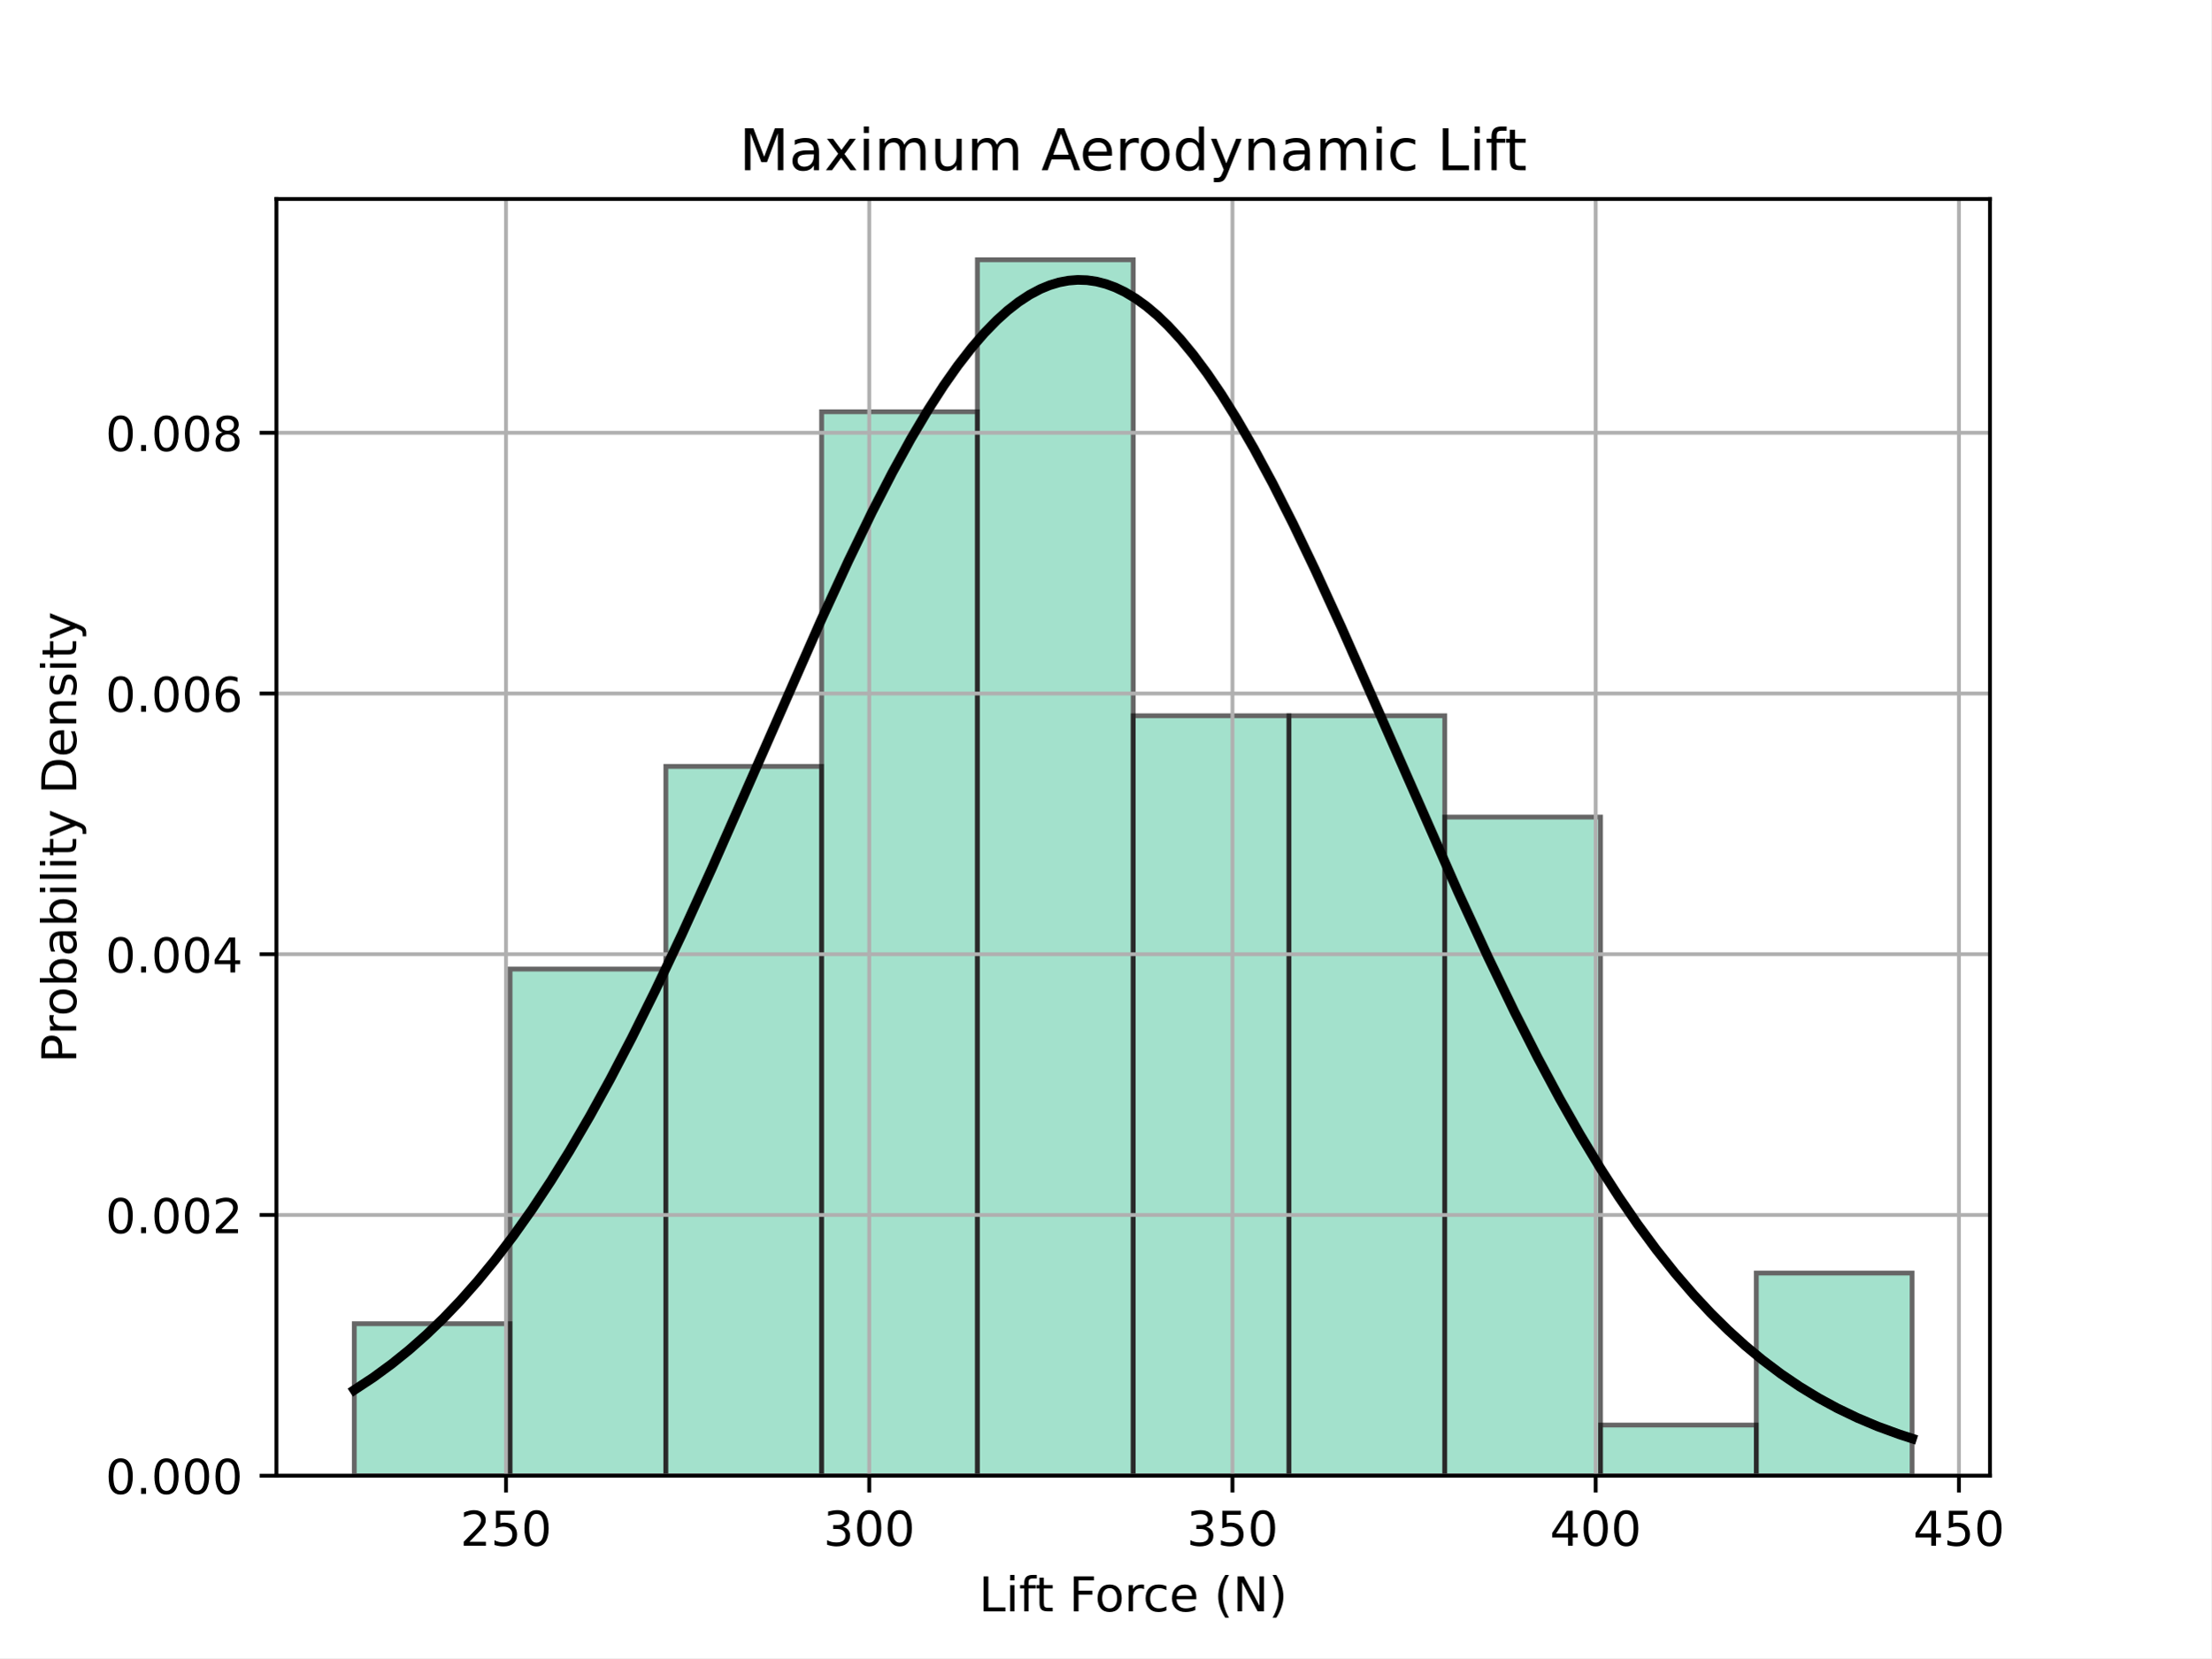
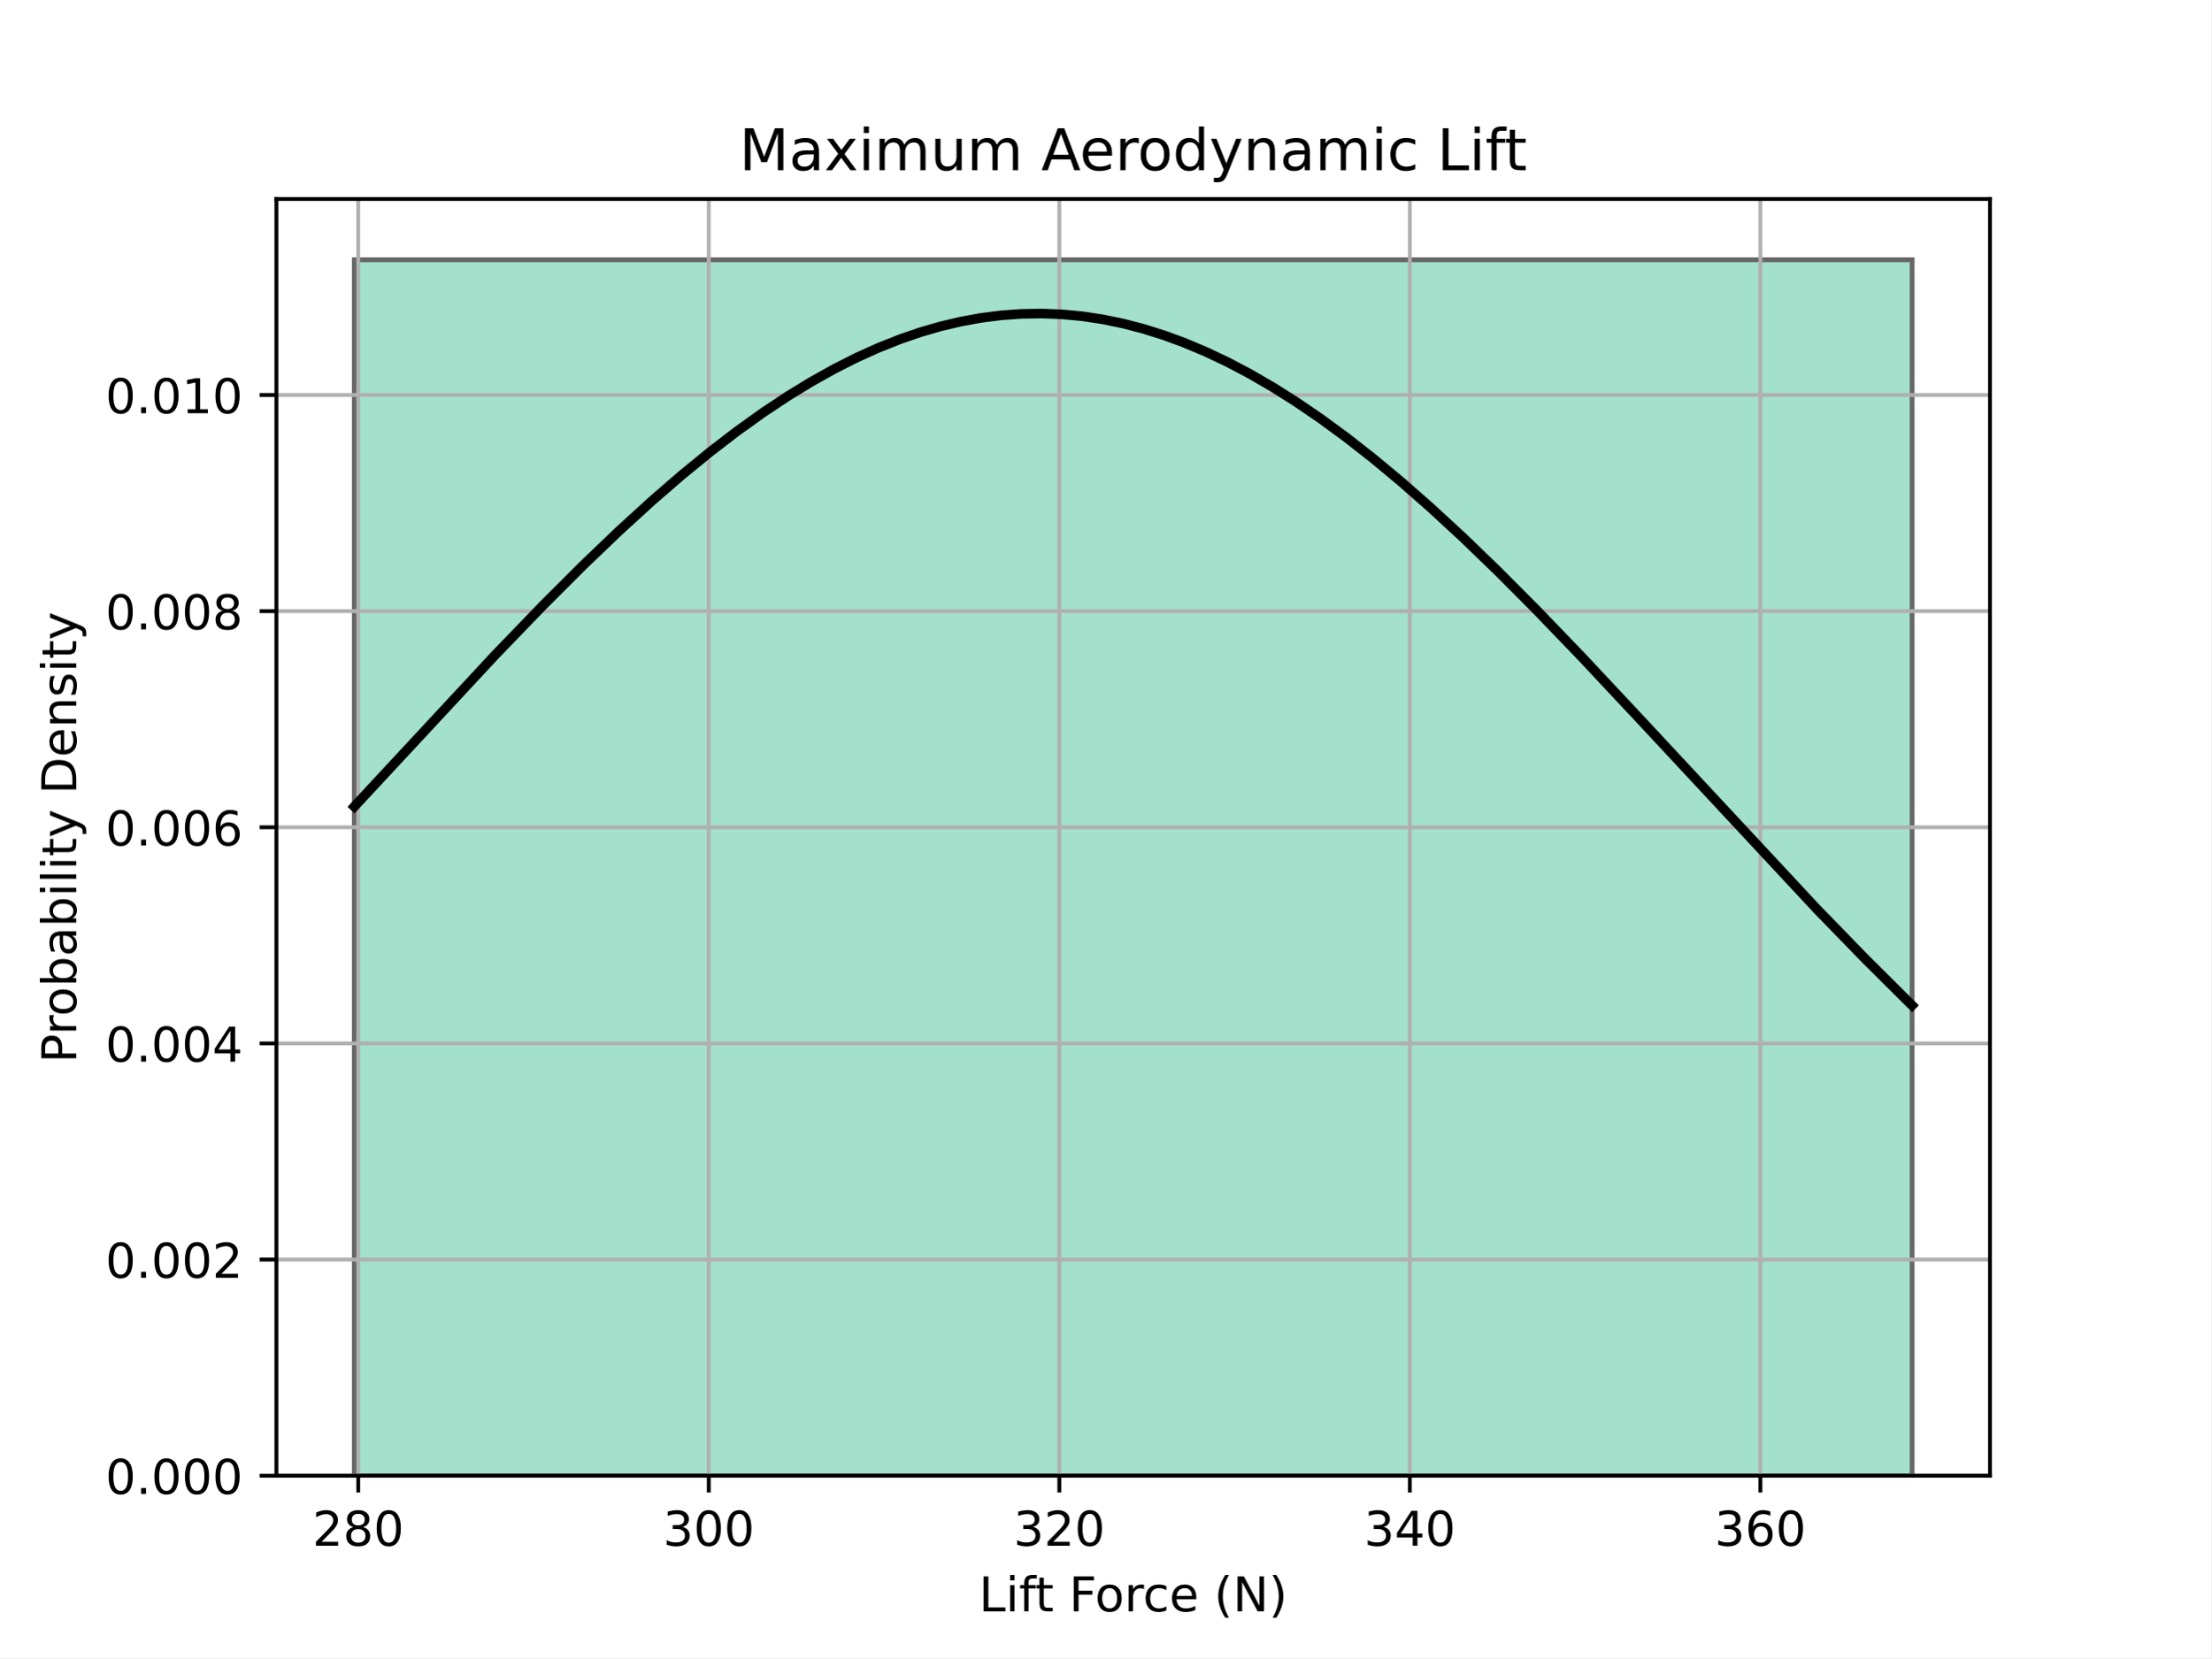
<svg xmlns="http://www.w3.org/2000/svg" xmlns:xlink="http://www.w3.org/1999/xlink" width="460.8pt" height="345.6pt" viewBox="0 0 460.8 345.6" version="1.1">
  <defs>
    <style type="text/css">*{stroke-linejoin: round; stroke-linecap: butt}</style>
  </defs>
  <g id="figure_1">
    <g id="patch_1">
      <path d="M 0 345.6  L 460.8 345.6  L 460.8 0  L 0 0  z " style="fill: #ffffff" />
    </g>
    <g id="axes_1">
      <g id="patch_2">
        <path d="M 57.6 307.584  L 414.72 307.584  L 414.72 41.472  L 57.6 41.472  z " style="fill: #ffffff" />
      </g>
      <g id="patch_3">
-         <path d="M 73.833 307.584  L 106.298 307.584  L 106.298 275.904  L 73.833 275.904  z " clip-path="url(#p4fec76c4f5)" style="fill: #66cdaa; opacity: 0.6; stroke: #000000; stroke-linejoin: miter" />
-       </g>
-       <g id="patch_4">
-         <path d="M 106.298 307.584  L 138.764 307.584  L 138.764 201.984  L 106.298 201.984  z " clip-path="url(#p4fec76c4f5)" style="fill: #66cdaa; opacity: 0.6; stroke: #000000; stroke-linejoin: miter" />
-       </g>
-       <g id="patch_5">
-         <path d="M 138.764 307.584  L 171.229 307.584  L 171.229 159.744  L 138.764 159.744  z " clip-path="url(#p4fec76c4f5)" style="fill: #66cdaa; opacity: 0.6; stroke: #000000; stroke-linejoin: miter" />
-       </g>
-       <g id="patch_6">
-         <path d="M 171.229 307.584  L 203.695 307.584  L 203.695 85.824  L 171.229 85.824  z " clip-path="url(#p4fec76c4f5)" style="fill: #66cdaa; opacity: 0.6; stroke: #000000; stroke-linejoin: miter" />
-       </g>
-       <g id="patch_7">
-         <path d="M 203.695 307.584  L 236.16 307.584  L 236.16 54.144  L 203.695 54.144  z " clip-path="url(#p4fec76c4f5)" style="fill: #66cdaa; opacity: 0.6; stroke: #000000; stroke-linejoin: miter" />
-       </g>
-       <g id="patch_8">
-         <path d="M 236.16 307.584  L 268.625 307.584  L 268.625 149.184  L 236.16 149.184  z " clip-path="url(#p4fec76c4f5)" style="fill: #66cdaa; opacity: 0.6; stroke: #000000; stroke-linejoin: miter" />
-       </g>
-       <g id="patch_9">
-         <path d="M 268.625 307.584  L 301.091 307.584  L 301.091 149.184  L 268.625 149.184  z " clip-path="url(#p4fec76c4f5)" style="fill: #66cdaa; opacity: 0.6; stroke: #000000; stroke-linejoin: miter" />
-       </g>
-       <g id="patch_10">
-         <path d="M 301.091 307.584  L 333.556 307.584  L 333.556 170.304  L 301.091 170.304  z " clip-path="url(#p4fec76c4f5)" style="fill: #66cdaa; opacity: 0.6; stroke: #000000; stroke-linejoin: miter" />
-       </g>
-       <g id="patch_11">
-         <path d="M 333.556 307.584  L 366.022 307.584  L 366.022 297.024  L 333.556 297.024  z " clip-path="url(#p4fec76c4f5)" style="fill: #66cdaa; opacity: 0.6; stroke: #000000; stroke-linejoin: miter" />
-       </g>
-       <g id="patch_12">
-         <path d="M 366.022 307.584  L 398.487 307.584  L 398.487 265.344  L 366.022 265.344  z " clip-path="url(#p4fec76c4f5)" style="fill: #66cdaa; opacity: 0.6; stroke: #000000; stroke-linejoin: miter" />
+         <path d="M 73.833 307.584  L 398.487 307.584  L 398.487 54.144  L 73.833 54.144  z " clip-path="url(#pb21fcd3518)" style="fill: #66cdaa; opacity: 0.6; stroke: #000000; stroke-linejoin: miter" />
      </g>
      <g id="matplotlib.axis_1">
        <g id="xtick_1">
          <g id="line2d_1">
-             <path d="M 105.448 307.584  L 105.448 41.472  " clip-path="url(#p4fec76c4f5)" style="fill: none; stroke: #b0b0b0; stroke-width: 0.8; stroke-linecap: square" />
+             <path d="M 74.655 307.584  L 74.655 41.472  " clip-path="url(#pb21fcd3518)" style="fill: none; stroke: #b0b0b0; stroke-width: 0.8; stroke-linecap: square" />
          </g>
          <g id="line2d_2">
            <defs>
-               <path id="m0d7b850c52" d="M 0 0  L 0 3.5  " style="stroke: #000000; stroke-width: 0.8" />
+               <path id="m40cfb959e9" d="M 0 0  L 0 3.5  " style="stroke: #000000; stroke-width: 0.8" />
            </defs>
            <g>
-               <use xlink:href="#m0d7b850c52" x="105.448" y="307.584" style="stroke: #000000; stroke-width: 0.8" />
+               <use xlink:href="#m40cfb959e9" x="74.655" y="307.584" style="stroke: #000000; stroke-width: 0.8" />
            </g>
          </g>
          <g id="text_1">
-             <g transform="translate(95.90475 322.1824) scale(0.1 -0.1)">
+             <g transform="translate(65.11101 322.1824) scale(0.1 -0.1)">
              <defs>
                <path id="DejaVuSans-32" d="M 1228 531  L 3431 531  L 3431 0  L 469 0  L 469 531  Q 828 903 1448 1529  Q 2069 2156 2228 2338  Q 2531 2678 2651 2914  Q 2772 3150 2772 3378  Q 2772 3750 2511 3984  Q 2250 4219 1831 4219  Q 1534 4219 1204 4116  Q 875 4013 500 3803  L 500 4441  Q 881 4594 1212 4672  Q 1544 4750 1819 4750  Q 2544 4750 2975 4387  Q 3406 4025 3406 3419  Q 3406 3131 3298 2873  Q 3191 2616 2906 2266  Q 2828 2175 2409 1742  Q 1991 1309 1228 531  z " transform="scale(0.015625)" />
-                 <path id="DejaVuSans-35" d="M 691 4666  L 3169 4666  L 3169 4134  L 1269 4134  L 1269 2991  Q 1406 3038 1543 3061  Q 1681 3084 1819 3084  Q 2600 3084 3056 2656  Q 3513 2228 3513 1497  Q 3513 744 3044 326  Q 2575 -91 1722 -91  Q 1428 -91 1123 -41  Q 819 9 494 109  L 494 744  Q 775 591 1075 516  Q 1375 441 1709 441  Q 2250 441 2565 725  Q 2881 1009 2881 1497  Q 2881 1984 2565 2268  Q 2250 2553 1709 2553  Q 1456 2553 1204 2497  Q 953 2441 691 2322  L 691 4666  z " transform="scale(0.015625)" />
+                 <path id="DejaVuSans-38" d="M 2034 2216  Q 1584 2216 1326 1975  Q 1069 1734 1069 1313  Q 1069 891 1326 650  Q 1584 409 2034 409  Q 2484 409 2743 651  Q 3003 894 3003 1313  Q 3003 1734 2745 1975  Q 2488 2216 2034 2216  z M 1403 2484  Q 997 2584 770 2862  Q 544 3141 544 3541  Q 544 4100 942 4425  Q 1341 4750 2034 4750  Q 2731 4750 3128 4425  Q 3525 4100 3525 3541  Q 3525 3141 3298 2862  Q 3072 2584 2669 2484  Q 3125 2378 3379 2068  Q 3634 1759 3634 1313  Q 3634 634 3220 271  Q 2806 -91 2034 -91  Q 1263 -91 848 271  Q 434 634 434 1313  Q 434 1759 690 2068  Q 947 2378 1403 2484  z M 1172 3481  Q 1172 3119 1398 2916  Q 1625 2713 2034 2713  Q 2441 2713 2670 2916  Q 2900 3119 2900 3481  Q 2900 3844 2670 4047  Q 2441 4250 2034 4250  Q 1625 4250 1398 4047  Q 1172 3844 1172 3481  z " transform="scale(0.015625)" />
                <path id="DejaVuSans-30" d="M 2034 4250  Q 1547 4250 1301 3770  Q 1056 3291 1056 2328  Q 1056 1369 1301 889  Q 1547 409 2034 409  Q 2525 409 2770 889  Q 3016 1369 3016 2328  Q 3016 3291 2770 3770  Q 2525 4250 2034 4250  z M 2034 4750  Q 2819 4750 3233 4129  Q 3647 3509 3647 2328  Q 3647 1150 3233 529  Q 2819 -91 2034 -91  Q 1250 -91 836 529  Q 422 1150 422 2328  Q 422 3509 836 4129  Q 1250 4750 2034 4750  z " transform="scale(0.015625)" />
              </defs>
              <use xlink:href="#DejaVuSans-32" />
-               <use xlink:href="#DejaVuSans-35" transform="translate(63.62305 0)" />
+               <use xlink:href="#DejaVuSans-38" transform="translate(63.62305 0)" />
              <use xlink:href="#DejaVuSans-30" transform="translate(127.2461 0)" />
            </g>
          </g>
        </g>
        <g id="xtick_2">
          <g id="line2d_3">
-             <path d="M 181.149 307.584  L 181.149 41.472  " clip-path="url(#p4fec76c4f5)" style="fill: none; stroke: #b0b0b0; stroke-width: 0.8; stroke-linecap: square" />
+             <path d="M 147.709 307.584  L 147.709 41.472  " clip-path="url(#pb21fcd3518)" style="fill: none; stroke: #b0b0b0; stroke-width: 0.8; stroke-linecap: square" />
          </g>
          <g id="line2d_4">
            <g>
-               <use xlink:href="#m0d7b850c52" x="181.149" y="307.584" style="stroke: #000000; stroke-width: 0.8" />
+               <use xlink:href="#m40cfb959e9" x="147.709" y="307.584" style="stroke: #000000; stroke-width: 0.8" />
            </g>
          </g>
          <g id="text_2">
-             <g transform="translate(171.6054 322.1824) scale(0.1 -0.1)">
+             <g transform="translate(138.1651 322.1824) scale(0.1 -0.1)">
              <defs>
                <path id="DejaVuSans-33" d="M 2597 2516  Q 3050 2419 3304 2112  Q 3559 1806 3559 1356  Q 3559 666 3084 287  Q 2609 -91 1734 -91  Q 1441 -91 1130 -33  Q 819 25 488 141  L 488 750  Q 750 597 1062 519  Q 1375 441 1716 441  Q 2309 441 2620 675  Q 2931 909 2931 1356  Q 2931 1769 2642 2001  Q 2353 2234 1838 2234  L 1294 2234  L 1294 2753  L 1863 2753  Q 2328 2753 2575 2939  Q 2822 3125 2822 3475  Q 2822 3834 2567 4026  Q 2313 4219 1838 4219  Q 1578 4219 1281 4162  Q 984 4106 628 3988  L 628 4550  Q 988 4650 1302 4700  Q 1616 4750 1894 4750  Q 2613 4750 3031 4423  Q 3450 4097 3450 3541  Q 3450 3153 3228 2886  Q 3006 2619 2597 2516  z " transform="scale(0.015625)" />
              </defs>
              <use xlink:href="#DejaVuSans-33" />
              <use xlink:href="#DejaVuSans-30" transform="translate(63.62305 0)" />
              <use xlink:href="#DejaVuSans-30" transform="translate(127.2461 0)" />
            </g>
          </g>
        </g>
        <g id="xtick_3">
          <g id="line2d_5">
-             <path d="M 256.85 307.584  L 256.85 41.472  " clip-path="url(#p4fec76c4f5)" style="fill: none; stroke: #b0b0b0; stroke-width: 0.8; stroke-linecap: square" />
+             <path d="M 220.763 307.584  L 220.763 41.472  " clip-path="url(#pb21fcd3518)" style="fill: none; stroke: #b0b0b0; stroke-width: 0.8; stroke-linecap: square" />
          </g>
          <g id="line2d_6">
            <g>
-               <use xlink:href="#m0d7b850c52" x="256.85" y="307.584" style="stroke: #000000; stroke-width: 0.8" />
+               <use xlink:href="#m40cfb959e9" x="220.763" y="307.584" style="stroke: #000000; stroke-width: 0.8" />
            </g>
          </g>
          <g id="text_3">
-             <g transform="translate(247.3061 322.1824) scale(0.1 -0.1)">
+             <g transform="translate(211.2192 322.1824) scale(0.1 -0.1)">
              <use xlink:href="#DejaVuSans-33" />
-               <use xlink:href="#DejaVuSans-35" transform="translate(63.62305 0)" />
+               <use xlink:href="#DejaVuSans-32" transform="translate(63.62305 0)" />
              <use xlink:href="#DejaVuSans-30" transform="translate(127.2461 0)" />
            </g>
          </g>
        </g>
        <g id="xtick_4">
          <g id="line2d_7">
-             <path d="M 332.55 307.584  L 332.55 41.472  " clip-path="url(#p4fec76c4f5)" style="fill: none; stroke: #b0b0b0; stroke-width: 0.8; stroke-linecap: square" />
+             <path d="M 293.817 307.584  L 293.817 41.472  " clip-path="url(#pb21fcd3518)" style="fill: none; stroke: #b0b0b0; stroke-width: 0.8; stroke-linecap: square" />
          </g>
          <g id="line2d_8">
            <g>
-               <use xlink:href="#m0d7b850c52" x="332.55" y="307.584" style="stroke: #000000; stroke-width: 0.8" />
+               <use xlink:href="#m40cfb959e9" x="293.817" y="307.584" style="stroke: #000000; stroke-width: 0.8" />
            </g>
          </g>
          <g id="text_4">
-             <g transform="translate(323.0068 322.1824) scale(0.1 -0.1)">
+             <g transform="translate(284.2733 322.1824) scale(0.1 -0.1)">
              <defs>
                <path id="DejaVuSans-34" d="M 2419 4116  L 825 1625  L 2419 1625  L 2419 4116  z M 2253 4666  L 3047 4666  L 3047 1625  L 3713 1625  L 3713 1100  L 3047 1100  L 3047 0  L 2419 0  L 2419 1100  L 313 1100  L 313 1709  L 2253 4666  z " transform="scale(0.015625)" />
              </defs>
-               <use xlink:href="#DejaVuSans-34" />
-               <use xlink:href="#DejaVuSans-30" transform="translate(63.62305 0)" />
+               <use xlink:href="#DejaVuSans-33" />
+               <use xlink:href="#DejaVuSans-34" transform="translate(63.62305 0)" />
              <use xlink:href="#DejaVuSans-30" transform="translate(127.2461 0)" />
            </g>
          </g>
        </g>
        <g id="xtick_5">
          <g id="line2d_9">
-             <path d="M 408.251 307.584  L 408.251 41.472  " clip-path="url(#p4fec76c4f5)" style="fill: none; stroke: #b0b0b0; stroke-width: 0.8; stroke-linecap: square" />
+             <path d="M 366.871 307.584  L 366.871 41.472  " clip-path="url(#pb21fcd3518)" style="fill: none; stroke: #b0b0b0; stroke-width: 0.8; stroke-linecap: square" />
          </g>
          <g id="line2d_10">
            <g>
-               <use xlink:href="#m0d7b850c52" x="408.251" y="307.584" style="stroke: #000000; stroke-width: 0.8" />
+               <use xlink:href="#m40cfb959e9" x="366.871" y="307.584" style="stroke: #000000; stroke-width: 0.8" />
            </g>
          </g>
          <g id="text_5">
-             <g transform="translate(398.7074 322.1824) scale(0.1 -0.1)">
-               <use xlink:href="#DejaVuSans-34" />
-               <use xlink:href="#DejaVuSans-35" transform="translate(63.62305 0)" />
+             <g transform="translate(357.3274 322.1824) scale(0.1 -0.1)">
+               <defs>
+                 <path id="DejaVuSans-36" d="M 2113 2584  Q 1688 2584 1439 2293  Q 1191 2003 1191 1497  Q 1191 994 1439 701  Q 1688 409 2113 409  Q 2538 409 2786 701  Q 3034 994 3034 1497  Q 3034 2003 2786 2293  Q 2538 2584 2113 2584  z M 3366 4563  L 3366 3988  Q 3128 4100 2886 4159  Q 2644 4219 2406 4219  Q 1781 4219 1451 3797  Q 1122 3375 1075 2522  Q 1259 2794 1537 2939  Q 1816 3084 2150 3084  Q 2853 3084 3261 2657  Q 3669 2231 3669 1497  Q 3669 778 3244 343  Q 2819 -91 2113 -91  Q 1303 -91 875 529  Q 447 1150 447 2328  Q 447 3434 972 4092  Q 1497 4750 2381 4750  Q 2619 4750 2861 4703  Q 3103 4656 3366 4563  z " transform="scale(0.015625)" />
+               </defs>
+               <use xlink:href="#DejaVuSans-33" />
+               <use xlink:href="#DejaVuSans-36" transform="translate(63.62305 0)" />
              <use xlink:href="#DejaVuSans-30" transform="translate(127.2461 0)" />
            </g>
          </g>
        </g>
        <g id="text_6">
          <g transform="translate(204.0092 335.8606) scale(0.1 -0.1)">
            <defs>
              <path id="DejaVuSans-4c" d="M 628 4666  L 1259 4666  L 1259 531  L 3531 531  L 3531 0  L 628 0  L 628 4666  z " transform="scale(0.015625)" />
              <path id="DejaVuSans-69" d="M 603 3500  L 1178 3500  L 1178 0  L 603 0  L 603 3500  z M 603 4863  L 1178 4863  L 1178 4134  L 603 4134  L 603 4863  z " transform="scale(0.015625)" />
              <path id="DejaVuSans-66" d="M 2375 4863  L 2375 4384  L 1825 4384  Q 1516 4384 1395 4259  Q 1275 4134 1275 3809  L 1275 3500  L 2222 3500  L 2222 3053  L 1275 3053  L 1275 0  L 697 0  L 697 3053  L 147 3053  L 147 3500  L 697 3500  L 697 3744  Q 697 4328 969 4595  Q 1241 4863 1831 4863  L 2375 4863  z " transform="scale(0.015625)" />
              <path id="DejaVuSans-74" d="M 1172 4494  L 1172 3500  L 2356 3500  L 2356 3053  L 1172 3053  L 1172 1153  Q 1172 725 1289 603  Q 1406 481 1766 481  L 2356 481  L 2356 0  L 1766 0  Q 1100 0 847 248  Q 594 497 594 1153  L 594 3053  L 172 3053  L 172 3500  L 594 3500  L 594 4494  L 1172 4494  z " transform="scale(0.015625)" />
              <path id="DejaVuSans-20" transform="scale(0.015625)" />
              <path id="DejaVuSans-46" d="M 628 4666  L 3309 4666  L 3309 4134  L 1259 4134  L 1259 2759  L 3109 2759  L 3109 2228  L 1259 2228  L 1259 0  L 628 0  L 628 4666  z " transform="scale(0.015625)" />
              <path id="DejaVuSans-6f" d="M 1959 3097  Q 1497 3097 1228 2736  Q 959 2375 959 1747  Q 959 1119 1226 758  Q 1494 397 1959 397  Q 2419 397 2687 759  Q 2956 1122 2956 1747  Q 2956 2369 2687 2733  Q 2419 3097 1959 3097  z M 1959 3584  Q 2709 3584 3137 3096  Q 3566 2609 3566 1747  Q 3566 888 3137 398  Q 2709 -91 1959 -91  Q 1206 -91 779 398  Q 353 888 353 1747  Q 353 2609 779 3096  Q 1206 3584 1959 3584  z " transform="scale(0.015625)" />
              <path id="DejaVuSans-72" d="M 2631 2963  Q 2534 3019 2420 3045  Q 2306 3072 2169 3072  Q 1681 3072 1420 2755  Q 1159 2438 1159 1844  L 1159 0  L 581 0  L 581 3500  L 1159 3500  L 1159 2956  Q 1341 3275 1631 3429  Q 1922 3584 2338 3584  Q 2397 3584 2469 3576  Q 2541 3569 2628 3553  L 2631 2963  z " transform="scale(0.015625)" />
              <path id="DejaVuSans-63" d="M 3122 3366  L 3122 2828  Q 2878 2963 2633 3030  Q 2388 3097 2138 3097  Q 1578 3097 1268 2742  Q 959 2388 959 1747  Q 959 1106 1268 751  Q 1578 397 2138 397  Q 2388 397 2633 464  Q 2878 531 3122 666  L 3122 134  Q 2881 22 2623 -34  Q 2366 -91 2075 -91  Q 1284 -91 818 406  Q 353 903 353 1747  Q 353 2603 823 3093  Q 1294 3584 2113 3584  Q 2378 3584 2631 3529  Q 2884 3475 3122 3366  z " transform="scale(0.015625)" />
              <path id="DejaVuSans-65" d="M 3597 1894  L 3597 1613  L 953 1613  Q 991 1019 1311 708  Q 1631 397 2203 397  Q 2534 397 2845 478  Q 3156 559 3463 722  L 3463 178  Q 3153 47 2828 -22  Q 2503 -91 2169 -91  Q 1331 -91 842 396  Q 353 884 353 1716  Q 353 2575 817 3079  Q 1281 3584 2069 3584  Q 2775 3584 3186 3129  Q 3597 2675 3597 1894  z M 3022 2063  Q 3016 2534 2758 2815  Q 2500 3097 2075 3097  Q 1594 3097 1305 2825  Q 1016 2553 972 2059  L 3022 2063  z " transform="scale(0.015625)" />
              <path id="DejaVuSans-28" d="M 1984 4856  Q 1566 4138 1362 3434  Q 1159 2731 1159 2009  Q 1159 1288 1364 580  Q 1569 -128 1984 -844  L 1484 -844  Q 1016 -109 783 600  Q 550 1309 550 2009  Q 550 2706 781 3412  Q 1013 4119 1484 4856  L 1984 4856  z " transform="scale(0.015625)" />
              <path id="DejaVuSans-4e" d="M 628 4666  L 1478 4666  L 3547 763  L 3547 4666  L 4159 4666  L 4159 0  L 3309 0  L 1241 3903  L 1241 0  L 628 0  L 628 4666  z " transform="scale(0.015625)" />
              <path id="DejaVuSans-29" d="M 513 4856  L 1013 4856  Q 1481 4119 1714 3412  Q 1947 2706 1947 2009  Q 1947 1309 1714 600  Q 1481 -109 1013 -844  L 513 -844  Q 928 -128 1133 580  Q 1338 1288 1338 2009  Q 1338 2731 1133 3434  Q 928 4138 513 4856  z " transform="scale(0.015625)" />
            </defs>
            <use xlink:href="#DejaVuSans-4c" />
            <use xlink:href="#DejaVuSans-69" transform="translate(55.71289 0)" />
            <use xlink:href="#DejaVuSans-66" transform="translate(83.49609 0)" />
            <use xlink:href="#DejaVuSans-74" transform="translate(116.9512 0)" />
            <use xlink:href="#DejaVuSans-20" transform="translate(156.1602 0)" />
            <use xlink:href="#DejaVuSans-46" transform="translate(187.9473 0)" />
            <use xlink:href="#DejaVuSans-6f" transform="translate(241.8418 0)" />
            <use xlink:href="#DejaVuSans-72" transform="translate(303.0234 0)" />
            <use xlink:href="#DejaVuSans-63" transform="translate(341.8867 0)" />
            <use xlink:href="#DejaVuSans-65" transform="translate(396.8672 0)" />
            <use xlink:href="#DejaVuSans-20" transform="translate(458.3906 0)" />
            <use xlink:href="#DejaVuSans-28" transform="translate(490.1777 0)" />
            <use xlink:href="#DejaVuSans-4e" transform="translate(529.1914 0)" />
            <use xlink:href="#DejaVuSans-29" transform="translate(603.9961 0)" />
          </g>
        </g>
      </g>
      <g id="matplotlib.axis_2">
        <g id="ytick_1">
          <g id="line2d_11">
-             <path d="M 57.6 307.584  L 414.72 307.584  " clip-path="url(#p4fec76c4f5)" style="fill: none; stroke: #b0b0b0; stroke-width: 0.8; stroke-linecap: square" />
+             <path d="M 57.6 307.584  L 414.72 307.584  " clip-path="url(#pb21fcd3518)" style="fill: none; stroke: #b0b0b0; stroke-width: 0.8; stroke-linecap: square" />
          </g>
          <g id="line2d_12">
            <defs>
-               <path id="meb7e64a72e" d="M 0 0  L -3.5 0  " style="stroke: #000000; stroke-width: 0.8" />
+               <path id="me5333bd8ce" d="M 0 0  L -3.5 0  " style="stroke: #000000; stroke-width: 0.8" />
            </defs>
            <g>
-               <use xlink:href="#meb7e64a72e" x="57.6" y="307.584" style="stroke: #000000; stroke-width: 0.8" />
+               <use xlink:href="#me5333bd8ce" x="57.6" y="307.584" style="stroke: #000000; stroke-width: 0.8" />
            </g>
          </g>
          <g id="text_7">
            <g transform="translate(21.97188 311.3832) scale(0.1 -0.1)">
              <defs>
                <path id="DejaVuSans-2e" d="M 684 794  L 1344 794  L 1344 0  L 684 0  L 684 794  z " transform="scale(0.015625)" />
              </defs>
              <use xlink:href="#DejaVuSans-30" />
              <use xlink:href="#DejaVuSans-2e" transform="translate(63.62305 0)" />
              <use xlink:href="#DejaVuSans-30" transform="translate(95.41016 0)" />
              <use xlink:href="#DejaVuSans-30" transform="translate(159.0332 0)" />
              <use xlink:href="#DejaVuSans-30" transform="translate(222.6562 0)" />
            </g>
          </g>
        </g>
        <g id="ytick_2">
          <g id="line2d_13">
-             <path d="M 57.6 253.238  L 414.72 253.238  " clip-path="url(#p4fec76c4f5)" style="fill: none; stroke: #b0b0b0; stroke-width: 0.8; stroke-linecap: square" />
+             <path d="M 57.6 262.532  L 414.72 262.532  " clip-path="url(#pb21fcd3518)" style="fill: none; stroke: #b0b0b0; stroke-width: 0.8; stroke-linecap: square" />
          </g>
          <g id="line2d_14">
            <g>
-               <use xlink:href="#meb7e64a72e" x="57.6" y="253.238" style="stroke: #000000; stroke-width: 0.8" />
+               <use xlink:href="#me5333bd8ce" x="57.6" y="262.532" style="stroke: #000000; stroke-width: 0.8" />
            </g>
          </g>
          <g id="text_8">
-             <g transform="translate(21.97188 257.0373) scale(0.1 -0.1)">
+             <g transform="translate(21.97188 266.3314) scale(0.1 -0.1)">
              <use xlink:href="#DejaVuSans-30" />
              <use xlink:href="#DejaVuSans-2e" transform="translate(63.62305 0)" />
              <use xlink:href="#DejaVuSans-30" transform="translate(95.41016 0)" />
              <use xlink:href="#DejaVuSans-30" transform="translate(159.0332 0)" />
              <use xlink:href="#DejaVuSans-32" transform="translate(222.6562 0)" />
            </g>
          </g>
        </g>
        <g id="ytick_3">
          <g id="line2d_15">
-             <path d="M 57.6 198.892  L 414.72 198.892  " clip-path="url(#p4fec76c4f5)" style="fill: none; stroke: #b0b0b0; stroke-width: 0.8; stroke-linecap: square" />
+             <path d="M 57.6 217.48  L 414.72 217.48  " clip-path="url(#pb21fcd3518)" style="fill: none; stroke: #b0b0b0; stroke-width: 0.8; stroke-linecap: square" />
          </g>
          <g id="line2d_16">
            <g>
-               <use xlink:href="#meb7e64a72e" x="57.6" y="198.892" style="stroke: #000000; stroke-width: 0.8" />
+               <use xlink:href="#me5333bd8ce" x="57.6" y="217.48" style="stroke: #000000; stroke-width: 0.8" />
            </g>
          </g>
          <g id="text_9">
-             <g transform="translate(21.97188 202.6914) scale(0.1 -0.1)">
+             <g transform="translate(21.97188 221.2796) scale(0.1 -0.1)">
              <use xlink:href="#DejaVuSans-30" />
              <use xlink:href="#DejaVuSans-2e" transform="translate(63.62305 0)" />
              <use xlink:href="#DejaVuSans-30" transform="translate(95.41016 0)" />
              <use xlink:href="#DejaVuSans-30" transform="translate(159.0332 0)" />
              <use xlink:href="#DejaVuSans-34" transform="translate(222.6562 0)" />
            </g>
          </g>
        </g>
        <g id="ytick_4">
          <g id="line2d_17">
-             <path d="M 57.6 144.546  L 414.72 144.546  " clip-path="url(#p4fec76c4f5)" style="fill: none; stroke: #b0b0b0; stroke-width: 0.8; stroke-linecap: square" />
+             <path d="M 57.6 172.429  L 414.72 172.429  " clip-path="url(#pb21fcd3518)" style="fill: none; stroke: #b0b0b0; stroke-width: 0.8; stroke-linecap: square" />
          </g>
          <g id="line2d_18">
            <g>
-               <use xlink:href="#meb7e64a72e" x="57.6" y="144.546" style="stroke: #000000; stroke-width: 0.8" />
+               <use xlink:href="#me5333bd8ce" x="57.6" y="172.429" style="stroke: #000000; stroke-width: 0.8" />
            </g>
          </g>
          <g id="text_10">
-             <g transform="translate(21.97188 148.3455) scale(0.1 -0.1)">
-               <defs>
-                 <path id="DejaVuSans-36" d="M 2113 2584  Q 1688 2584 1439 2293  Q 1191 2003 1191 1497  Q 1191 994 1439 701  Q 1688 409 2113 409  Q 2538 409 2786 701  Q 3034 994 3034 1497  Q 3034 2003 2786 2293  Q 2538 2584 2113 2584  z M 3366 4563  L 3366 3988  Q 3128 4100 2886 4159  Q 2644 4219 2406 4219  Q 1781 4219 1451 3797  Q 1122 3375 1075 2522  Q 1259 2794 1537 2939  Q 1816 3084 2150 3084  Q 2853 3084 3261 2657  Q 3669 2231 3669 1497  Q 3669 778 3244 343  Q 2819 -91 2113 -91  Q 1303 -91 875 529  Q 447 1150 447 2328  Q 447 3434 972 4092  Q 1497 4750 2381 4750  Q 2619 4750 2861 4703  Q 3103 4656 3366 4563  z " transform="scale(0.015625)" />
-               </defs>
+             <g transform="translate(21.97188 176.2279) scale(0.1 -0.1)">
              <use xlink:href="#DejaVuSans-30" />
              <use xlink:href="#DejaVuSans-2e" transform="translate(63.62305 0)" />
              <use xlink:href="#DejaVuSans-30" transform="translate(95.41016 0)" />
              <use xlink:href="#DejaVuSans-30" transform="translate(159.0332 0)" />
              <use xlink:href="#DejaVuSans-36" transform="translate(222.6562 0)" />
            </g>
          </g>
        </g>
        <g id="ytick_5">
          <g id="line2d_19">
-             <path d="M 57.6 90.2  L 414.72 90.2  " clip-path="url(#p4fec76c4f5)" style="fill: none; stroke: #b0b0b0; stroke-width: 0.8; stroke-linecap: square" />
+             <path d="M 57.6 127.377  L 414.72 127.377  " clip-path="url(#pb21fcd3518)" style="fill: none; stroke: #b0b0b0; stroke-width: 0.8; stroke-linecap: square" />
          </g>
          <g id="line2d_20">
            <g>
-               <use xlink:href="#meb7e64a72e" x="57.6" y="90.2" style="stroke: #000000; stroke-width: 0.8" />
+               <use xlink:href="#me5333bd8ce" x="57.6" y="127.377" style="stroke: #000000; stroke-width: 0.8" />
            </g>
          </g>
          <g id="text_11">
-             <g transform="translate(21.97188 93.99954) scale(0.1 -0.1)">
-               <defs>
-                 <path id="DejaVuSans-38" d="M 2034 2216  Q 1584 2216 1326 1975  Q 1069 1734 1069 1313  Q 1069 891 1326 650  Q 1584 409 2034 409  Q 2484 409 2743 651  Q 3003 894 3003 1313  Q 3003 1734 2745 1975  Q 2488 2216 2034 2216  z M 1403 2484  Q 997 2584 770 2862  Q 544 3141 544 3541  Q 544 4100 942 4425  Q 1341 4750 2034 4750  Q 2731 4750 3128 4425  Q 3525 4100 3525 3541  Q 3525 3141 3298 2862  Q 3072 2584 2669 2484  Q 3125 2378 3379 2068  Q 3634 1759 3634 1313  Q 3634 634 3220 271  Q 2806 -91 2034 -91  Q 1263 -91 848 271  Q 434 634 434 1313  Q 434 1759 690 2068  Q 947 2378 1403 2484  z M 1172 3481  Q 1172 3119 1398 2916  Q 1625 2713 2034 2713  Q 2441 2713 2670 2916  Q 2900 3119 2900 3481  Q 2900 3844 2670 4047  Q 2441 4250 2034 4250  Q 1625 4250 1398 4047  Q 1172 3844 1172 3481  z " transform="scale(0.015625)" />
-               </defs>
+             <g transform="translate(21.97188 131.1761) scale(0.1 -0.1)">
              <use xlink:href="#DejaVuSans-30" />
              <use xlink:href="#DejaVuSans-2e" transform="translate(63.62305 0)" />
              <use xlink:href="#DejaVuSans-30" transform="translate(95.41016 0)" />
              <use xlink:href="#DejaVuSans-30" transform="translate(159.0332 0)" />
              <use xlink:href="#DejaVuSans-38" transform="translate(222.6562 0)" />
            </g>
          </g>
        </g>
-         <g id="text_12">
+         <g id="ytick_6">
+           <g id="line2d_21">
+             <path d="M 57.6 82.325  L 414.72 82.325  " clip-path="url(#pb21fcd3518)" style="fill: none; stroke: #b0b0b0; stroke-width: 0.8; stroke-linecap: square" />
+           </g>
+           <g id="line2d_22">
+             <g>
+               <use xlink:href="#me5333bd8ce" x="57.6" y="82.325" style="stroke: #000000; stroke-width: 0.8" />
+             </g>
+           </g>
+           <g id="text_12">
+             <g transform="translate(21.97188 86.12427) scale(0.1 -0.1)">
+               <defs>
+                 <path id="DejaVuSans-31" d="M 794 531  L 1825 531  L 1825 4091  L 703 3866  L 703 4441  L 1819 4666  L 2450 4666  L 2450 531  L 3481 531  L 3481 0  L 794 0  L 794 531  z " transform="scale(0.015625)" />
+               </defs>
+               <use xlink:href="#DejaVuSans-30" />
+               <use xlink:href="#DejaVuSans-2e" transform="translate(63.62305 0)" />
+               <use xlink:href="#DejaVuSans-30" transform="translate(95.41016 0)" />
+               <use xlink:href="#DejaVuSans-31" transform="translate(159.0332 0)" />
+               <use xlink:href="#DejaVuSans-30" transform="translate(222.6562 0)" />
+             </g>
+           </g>
+         </g>
+         <g id="text_13">
          <g transform="translate(15.89219 221.5546) rotate(-90) scale(0.1 -0.1)">
            <defs>
              <path id="DejaVuSans-50" d="M 1259 4147  L 1259 2394  L 2053 2394  Q 2494 2394 2734 2622  Q 2975 2850 2975 3272  Q 2975 3691 2734 3919  Q 2494 4147 2053 4147  L 1259 4147  z M 628 4666  L 2053 4666  Q 2838 4666 3239 4311  Q 3641 3956 3641 3272  Q 3641 2581 3239 2228  Q 2838 1875 2053 1875  L 1259 1875  L 1259 0  L 628 0  L 628 4666  z " transform="scale(0.015625)" />
              <path id="DejaVuSans-62" d="M 3116 1747  Q 3116 2381 2855 2742  Q 2594 3103 2138 3103  Q 1681 3103 1420 2742  Q 1159 2381 1159 1747  Q 1159 1113 1420 752  Q 1681 391 2138 391  Q 2594 391 2855 752  Q 3116 1113 3116 1747  z M 1159 2969  Q 1341 3281 1617 3432  Q 1894 3584 2278 3584  Q 2916 3584 3314 3078  Q 3713 2572 3713 1747  Q 3713 922 3314 415  Q 2916 -91 2278 -91  Q 1894 -91 1617 61  Q 1341 213 1159 525  L 1159 0  L 581 0  L 581 4863  L 1159 4863  L 1159 2969  z " transform="scale(0.015625)" />
              <path id="DejaVuSans-61" d="M 2194 1759  Q 1497 1759 1228 1600  Q 959 1441 959 1056  Q 959 750 1161 570  Q 1363 391 1709 391  Q 2188 391 2477 730  Q 2766 1069 2766 1631  L 2766 1759  L 2194 1759  z M 3341 1997  L 3341 0  L 2766 0  L 2766 531  Q 2569 213 2275 61  Q 1981 -91 1556 -91  Q 1019 -91 701 211  Q 384 513 384 1019  Q 384 1609 779 1909  Q 1175 2209 1959 2209  L 2766 2209  L 2766 2266  Q 2766 2663 2505 2880  Q 2244 3097 1772 3097  Q 1472 3097 1187 3025  Q 903 2953 641 2809  L 641 3341  Q 956 3463 1253 3523  Q 1550 3584 1831 3584  Q 2591 3584 2966 3190  Q 3341 2797 3341 1997  z " transform="scale(0.015625)" />
              <path id="DejaVuSans-6c" d="M 603 4863  L 1178 4863  L 1178 0  L 603 0  L 603 4863  z " transform="scale(0.015625)" />
              <path id="DejaVuSans-79" d="M 2059 -325  Q 1816 -950 1584 -1140  Q 1353 -1331 966 -1331  L 506 -1331  L 506 -850  L 844 -850  Q 1081 -850 1212 -737  Q 1344 -625 1503 -206  L 1606 56  L 191 3500  L 800 3500  L 1894 763  L 2988 3500  L 3597 3500  L 2059 -325  z " transform="scale(0.015625)" />
              <path id="DejaVuSans-44" d="M 1259 4147  L 1259 519  L 2022 519  Q 2988 519 3436 956  Q 3884 1394 3884 2338  Q 3884 3275 3436 3711  Q 2988 4147 2022 4147  L 1259 4147  z M 628 4666  L 1925 4666  Q 3281 4666 3915 4102  Q 4550 3538 4550 2338  Q 4550 1131 3912 565  Q 3275 0 1925 0  L 628 0  L 628 4666  z " transform="scale(0.015625)" />
              <path id="DejaVuSans-6e" d="M 3513 2113  L 3513 0  L 2938 0  L 2938 2094  Q 2938 2591 2744 2837  Q 2550 3084 2163 3084  Q 1697 3084 1428 2787  Q 1159 2491 1159 1978  L 1159 0  L 581 0  L 581 3500  L 1159 3500  L 1159 2956  Q 1366 3272 1645 3428  Q 1925 3584 2291 3584  Q 2894 3584 3203 3211  Q 3513 2838 3513 2113  z " transform="scale(0.015625)" />
              <path id="DejaVuSans-73" d="M 2834 3397  L 2834 2853  Q 2591 2978 2328 3040  Q 2066 3103 1784 3103  Q 1356 3103 1142 2972  Q 928 2841 928 2578  Q 928 2378 1081 2264  Q 1234 2150 1697 2047  L 1894 2003  Q 2506 1872 2764 1633  Q 3022 1394 3022 966  Q 3022 478 2636 193  Q 2250 -91 1575 -91  Q 1294 -91 989 -36  Q 684 19 347 128  L 347 722  Q 666 556 975 473  Q 1284 391 1588 391  Q 1994 391 2212 530  Q 2431 669 2431 922  Q 2431 1156 2273 1281  Q 2116 1406 1581 1522  L 1381 1569  Q 847 1681 609 1914  Q 372 2147 372 2553  Q 372 3047 722 3315  Q 1072 3584 1716 3584  Q 2034 3584 2315 3537  Q 2597 3491 2834 3397  z " transform="scale(0.015625)" />
            </defs>
            <use xlink:href="#DejaVuSans-50" />
            <use xlink:href="#DejaVuSans-72" transform="translate(58.55273 0)" />
            <use xlink:href="#DejaVuSans-6f" transform="translate(97.41602 0)" />
            <use xlink:href="#DejaVuSans-62" transform="translate(158.5977 0)" />
            <use xlink:href="#DejaVuSans-61" transform="translate(222.0742 0)" />
            <use xlink:href="#DejaVuSans-62" transform="translate(283.3535 0)" />
            <use xlink:href="#DejaVuSans-69" transform="translate(346.8301 0)" />
            <use xlink:href="#DejaVuSans-6c" transform="translate(374.6133 0)" />
            <use xlink:href="#DejaVuSans-69" transform="translate(402.3965 0)" />
            <use xlink:href="#DejaVuSans-74" transform="translate(430.1797 0)" />
            <use xlink:href="#DejaVuSans-79" transform="translate(469.3887 0)" />
            <use xlink:href="#DejaVuSans-20" transform="translate(528.5684 0)" />
            <use xlink:href="#DejaVuSans-44" transform="translate(560.3555 0)" />
            <use xlink:href="#DejaVuSans-65" transform="translate(637.3574 0)" />
            <use xlink:href="#DejaVuSans-6e" transform="translate(698.8809 0)" />
            <use xlink:href="#DejaVuSans-73" transform="translate(762.2598 0)" />
            <use xlink:href="#DejaVuSans-69" transform="translate(814.3594 0)" />
            <use xlink:href="#DejaVuSans-74" transform="translate(842.1426 0)" />
            <use xlink:href="#DejaVuSans-79" transform="translate(881.3516 0)" />
          </g>
        </g>
      </g>
-       <g id="line2d_21">
-         <path d="M 73.833 289.715  L 77.732 287.148  L 81.632 284.295  L 85.207 281.411  L 88.782 278.257  L 92.357 274.819  L 95.931 271.086  L 99.506 267.047  L 103.081 262.694  L 106.981 257.579  L 110.88 252.077  L 114.78 246.184  L 118.68 239.903  L 122.905 232.67  L 127.129 225.003  L 131.679 216.289  L 136.554 206.467  L 142.078 194.801  L 148.253 181.22  L 156.703 162.036  L 171.002 129.512  L 176.851 116.808  L 181.726 106.746  L 185.951 98.527  L 189.85 91.432  L 193.425 85.403  L 196.675 80.359  L 199.6 76.203  L 202.525 72.436  L 205.124 69.43  L 207.724 66.762  L 209.999 64.714  L 212.274 62.94  L 214.549 61.448  L 216.824 60.242  L 218.774 59.439  L 220.723 58.852  L 222.673 58.482  L 224.623 58.33  L 226.573 58.397  L 228.523 58.682  L 230.473 59.184  L 232.423 59.903  L 234.373 60.836  L 236.647 62.193  L 238.922 63.833  L 241.197 65.751  L 243.472 67.94  L 246.072 70.764  L 248.672 73.919  L 251.597 77.847  L 254.521 82.155  L 257.771 87.356  L 261.346 93.542  L 265.246 100.788  L 269.47 109.149  L 274.02 118.648  L 279.545 130.711  L 287.019 147.618  L 303.918 186.036  L 310.093 199.433  L 315.617 210.887  L 320.492 220.492  L 325.042 228.984  L 329.267 236.431  L 333.491 243.437  L 337.391 249.503  L 341.291 255.179  L 345.191 260.466  L 349.09 265.368  L 352.99 269.893  L 356.565 273.717  L 360.14 277.243  L 363.714 280.482  L 367.289 283.447  L 371.189 286.384  L 375.089 289.028  L 378.989 291.4  L 382.888 293.518  L 387.113 295.548  L 391.338 297.328  L 395.887 298.991  L 398.487 299.834  L 398.487 299.834  " clip-path="url(#p4fec76c4f5)" style="fill: none; stroke: #000000; stroke-width: 2; stroke-linecap: square" />
-       </g>
-       <g id="patch_13">
+       <g id="line2d_23">
+         <path d="M 73.833 168.115  L 103.081 136.636  L 113.155 126.19  L 121.605 117.749  L 129.079 110.595  L 135.904 104.368  L 142.078 99.021  L 147.928 94.235  L 153.453 89.986  L 158.977 86.022  L 164.177 82.567  L 169.052 79.584  L 173.926 76.86  L 178.476 74.56  L 183.026 72.503  L 187.576 70.695  L 191.8 69.245  L 196.025 68.018  L 200.25 67.019  L 204.474 66.251  L 208.699 65.715  L 212.924 65.414  L 217.149 65.348  L 221.373 65.517  L 225.598 65.921  L 229.823 66.559  L 234.048 67.429  L 238.272 68.528  L 242.497 69.853  L 246.722 71.401  L 251.272 73.311  L 255.821 75.468  L 260.371 77.864  L 265.246 80.687  L 270.12 83.766  L 275.32 87.318  L 280.52 91.133  L 286.044 95.457  L 291.894 100.316  L 298.069 105.734  L 304.893 112.03  L 312.043 118.929  L 320.167 127.085  L 329.592 136.876  L 341.616 149.713  L 378.664 189.499  L 388.738 199.866  L 397.837 208.915  L 398.487 209.549  L 398.487 209.549  " clip-path="url(#pb21fcd3518)" style="fill: none; stroke: #000000; stroke-width: 2; stroke-linecap: square" />
+       </g>
+       <g id="patch_4">
        <path d="M 57.6 307.584  L 57.6 41.472  " style="fill: none; stroke: #000000; stroke-width: 0.8; stroke-linejoin: miter; stroke-linecap: square" />
      </g>
-       <g id="patch_14">
+       <g id="patch_5">
        <path d="M 414.72 307.584  L 414.72 41.472  " style="fill: none; stroke: #000000; stroke-width: 0.8; stroke-linejoin: miter; stroke-linecap: square" />
      </g>
-       <g id="patch_15">
+       <g id="patch_6">
        <path d="M 57.6 307.584  L 414.72 307.584  " style="fill: none; stroke: #000000; stroke-width: 0.8; stroke-linejoin: miter; stroke-linecap: square" />
      </g>
-       <g id="patch_16">
+       <g id="patch_7">
        <path d="M 57.6 41.472  L 414.72 41.472  " style="fill: none; stroke: #000000; stroke-width: 0.8; stroke-linejoin: miter; stroke-linecap: square" />
      </g>
-       <g id="text_13">
+       <g id="text_14">
        <g transform="translate(154.0697 35.472) scale(0.12 -0.12)">
          <defs>
            <path id="DejaVuSans-4d" d="M 628 4666  L 1569 4666  L 2759 1491  L 3956 4666  L 4897 4666  L 4897 0  L 4281 0  L 4281 4097  L 3078 897  L 2444 897  L 1241 4097  L 1241 0  L 628 0  L 628 4666  z " transform="scale(0.015625)" />
            <path id="DejaVuSans-78" d="M 3513 3500  L 2247 1797  L 3578 0  L 2900 0  L 1881 1375  L 863 0  L 184 0  L 1544 1831  L 300 3500  L 978 3500  L 1906 2253  L 2834 3500  L 3513 3500  z " transform="scale(0.015625)" />
            <path id="DejaVuSans-6d" d="M 3328 2828  Q 3544 3216 3844 3400  Q 4144 3584 4550 3584  Q 5097 3584 5394 3201  Q 5691 2819 5691 2113  L 5691 0  L 5113 0  L 5113 2094  Q 5113 2597 4934 2840  Q 4756 3084 4391 3084  Q 3944 3084 3684 2787  Q 3425 2491 3425 1978  L 3425 0  L 2847 0  L 2847 2094  Q 2847 2600 2669 2842  Q 2491 3084 2119 3084  Q 1678 3084 1418 2786  Q 1159 2488 1159 1978  L 1159 0  L 581 0  L 581 3500  L 1159 3500  L 1159 2956  Q 1356 3278 1631 3431  Q 1906 3584 2284 3584  Q 2666 3584 2933 3390  Q 3200 3197 3328 2828  z " transform="scale(0.015625)" />
            <path id="DejaVuSans-75" d="M 544 1381  L 544 3500  L 1119 3500  L 1119 1403  Q 1119 906 1312 657  Q 1506 409 1894 409  Q 2359 409 2629 706  Q 2900 1003 2900 1516  L 2900 3500  L 3475 3500  L 3475 0  L 2900 0  L 2900 538  Q 2691 219 2414 64  Q 2138 -91 1772 -91  Q 1169 -91 856 284  Q 544 659 544 1381  z M 1991 3584  L 1991 3584  z " transform="scale(0.015625)" />
            <path id="DejaVuSans-41" d="M 2188 4044  L 1331 1722  L 3047 1722  L 2188 4044  z M 1831 4666  L 2547 4666  L 4325 0  L 3669 0  L 3244 1197  L 1141 1197  L 716 0  L 50 0  L 1831 4666  z " transform="scale(0.015625)" />
            <path id="DejaVuSans-64" d="M 2906 2969  L 2906 4863  L 3481 4863  L 3481 0  L 2906 0  L 2906 525  Q 2725 213 2448 61  Q 2172 -91 1784 -91  Q 1150 -91 751 415  Q 353 922 353 1747  Q 353 2572 751 3078  Q 1150 3584 1784 3584  Q 2172 3584 2448 3432  Q 2725 3281 2906 2969  z M 947 1747  Q 947 1113 1208 752  Q 1469 391 1925 391  Q 2381 391 2643 752  Q 2906 1113 2906 1747  Q 2906 2381 2643 2742  Q 2381 3103 1925 3103  Q 1469 3103 1208 2742  Q 947 2381 947 1747  z " transform="scale(0.015625)" />
          </defs>
          <use xlink:href="#DejaVuSans-4d" />
          <use xlink:href="#DejaVuSans-61" transform="translate(86.2793 0)" />
          <use xlink:href="#DejaVuSans-78" transform="translate(147.5586 0)" />
          <use xlink:href="#DejaVuSans-69" transform="translate(206.7383 0)" />
          <use xlink:href="#DejaVuSans-6d" transform="translate(234.5215 0)" />
          <use xlink:href="#DejaVuSans-75" transform="translate(331.9336 0)" />
          <use xlink:href="#DejaVuSans-6d" transform="translate(395.3125 0)" />
          <use xlink:href="#DejaVuSans-20" transform="translate(492.7246 0)" />
          <use xlink:href="#DejaVuSans-41" transform="translate(524.5117 0)" />
          <use xlink:href="#DejaVuSans-65" transform="translate(591.1699 0)" />
          <use xlink:href="#DejaVuSans-72" transform="translate(652.6934 0)" />
          <use xlink:href="#DejaVuSans-6f" transform="translate(691.5566 0)" />
          <use xlink:href="#DejaVuSans-64" transform="translate(752.7383 0)" />
          <use xlink:href="#DejaVuSans-79" transform="translate(816.2148 0)" />
          <use xlink:href="#DejaVuSans-6e" transform="translate(875.3945 0)" />
          <use xlink:href="#DejaVuSans-61" transform="translate(938.7734 0)" />
          <use xlink:href="#DejaVuSans-6d" transform="translate(1000.053 0)" />
          <use xlink:href="#DejaVuSans-69" transform="translate(1097.465 0)" />
          <use xlink:href="#DejaVuSans-63" transform="translate(1125.248 0)" />
          <use xlink:href="#DejaVuSans-20" transform="translate(1180.229 0)" />
          <use xlink:href="#DejaVuSans-4c" transform="translate(1212.016 0)" />
          <use xlink:href="#DejaVuSans-69" transform="translate(1267.729 0)" />
          <use xlink:href="#DejaVuSans-66" transform="translate(1295.512 0)" />
          <use xlink:href="#DejaVuSans-74" transform="translate(1328.967 0)" />
        </g>
      </g>
    </g>
  </g>
  <defs>
-     <clipPath id="p4fec76c4f5">
+     <clipPath id="pb21fcd3518">
      <rect x="57.6" y="41.472" width="357.12" height="266.112" />
    </clipPath>
  </defs>
</svg>
